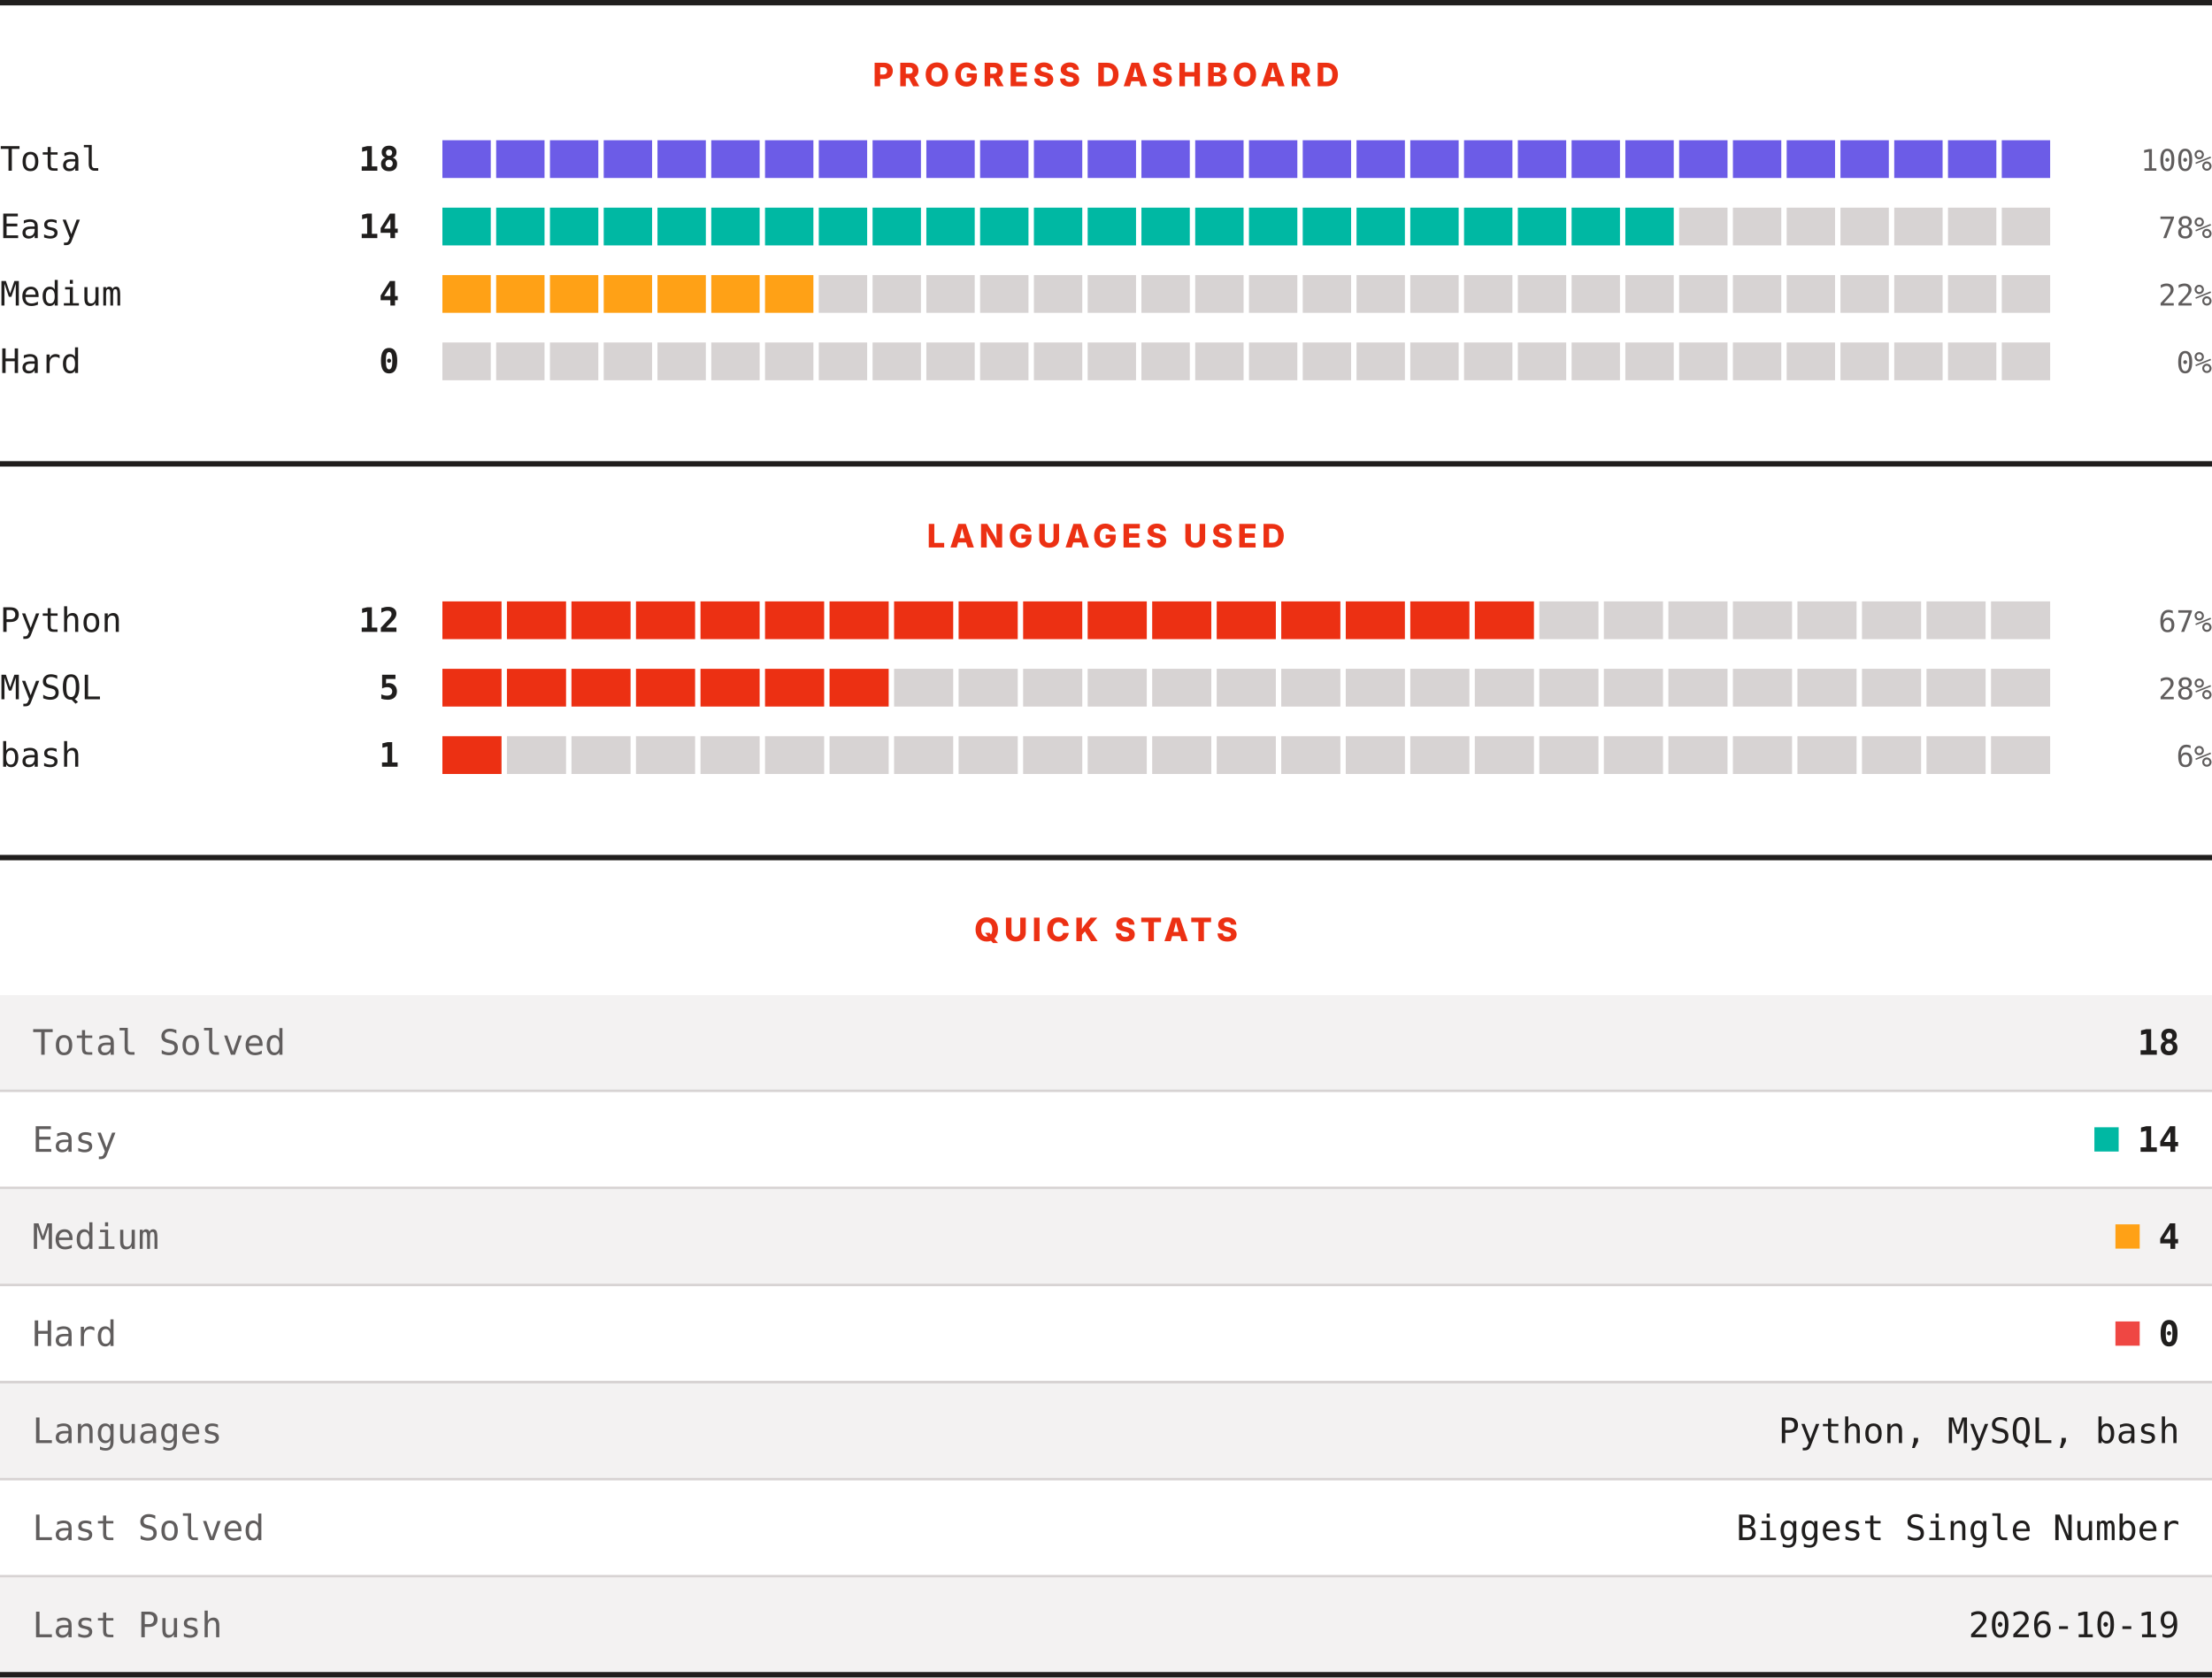
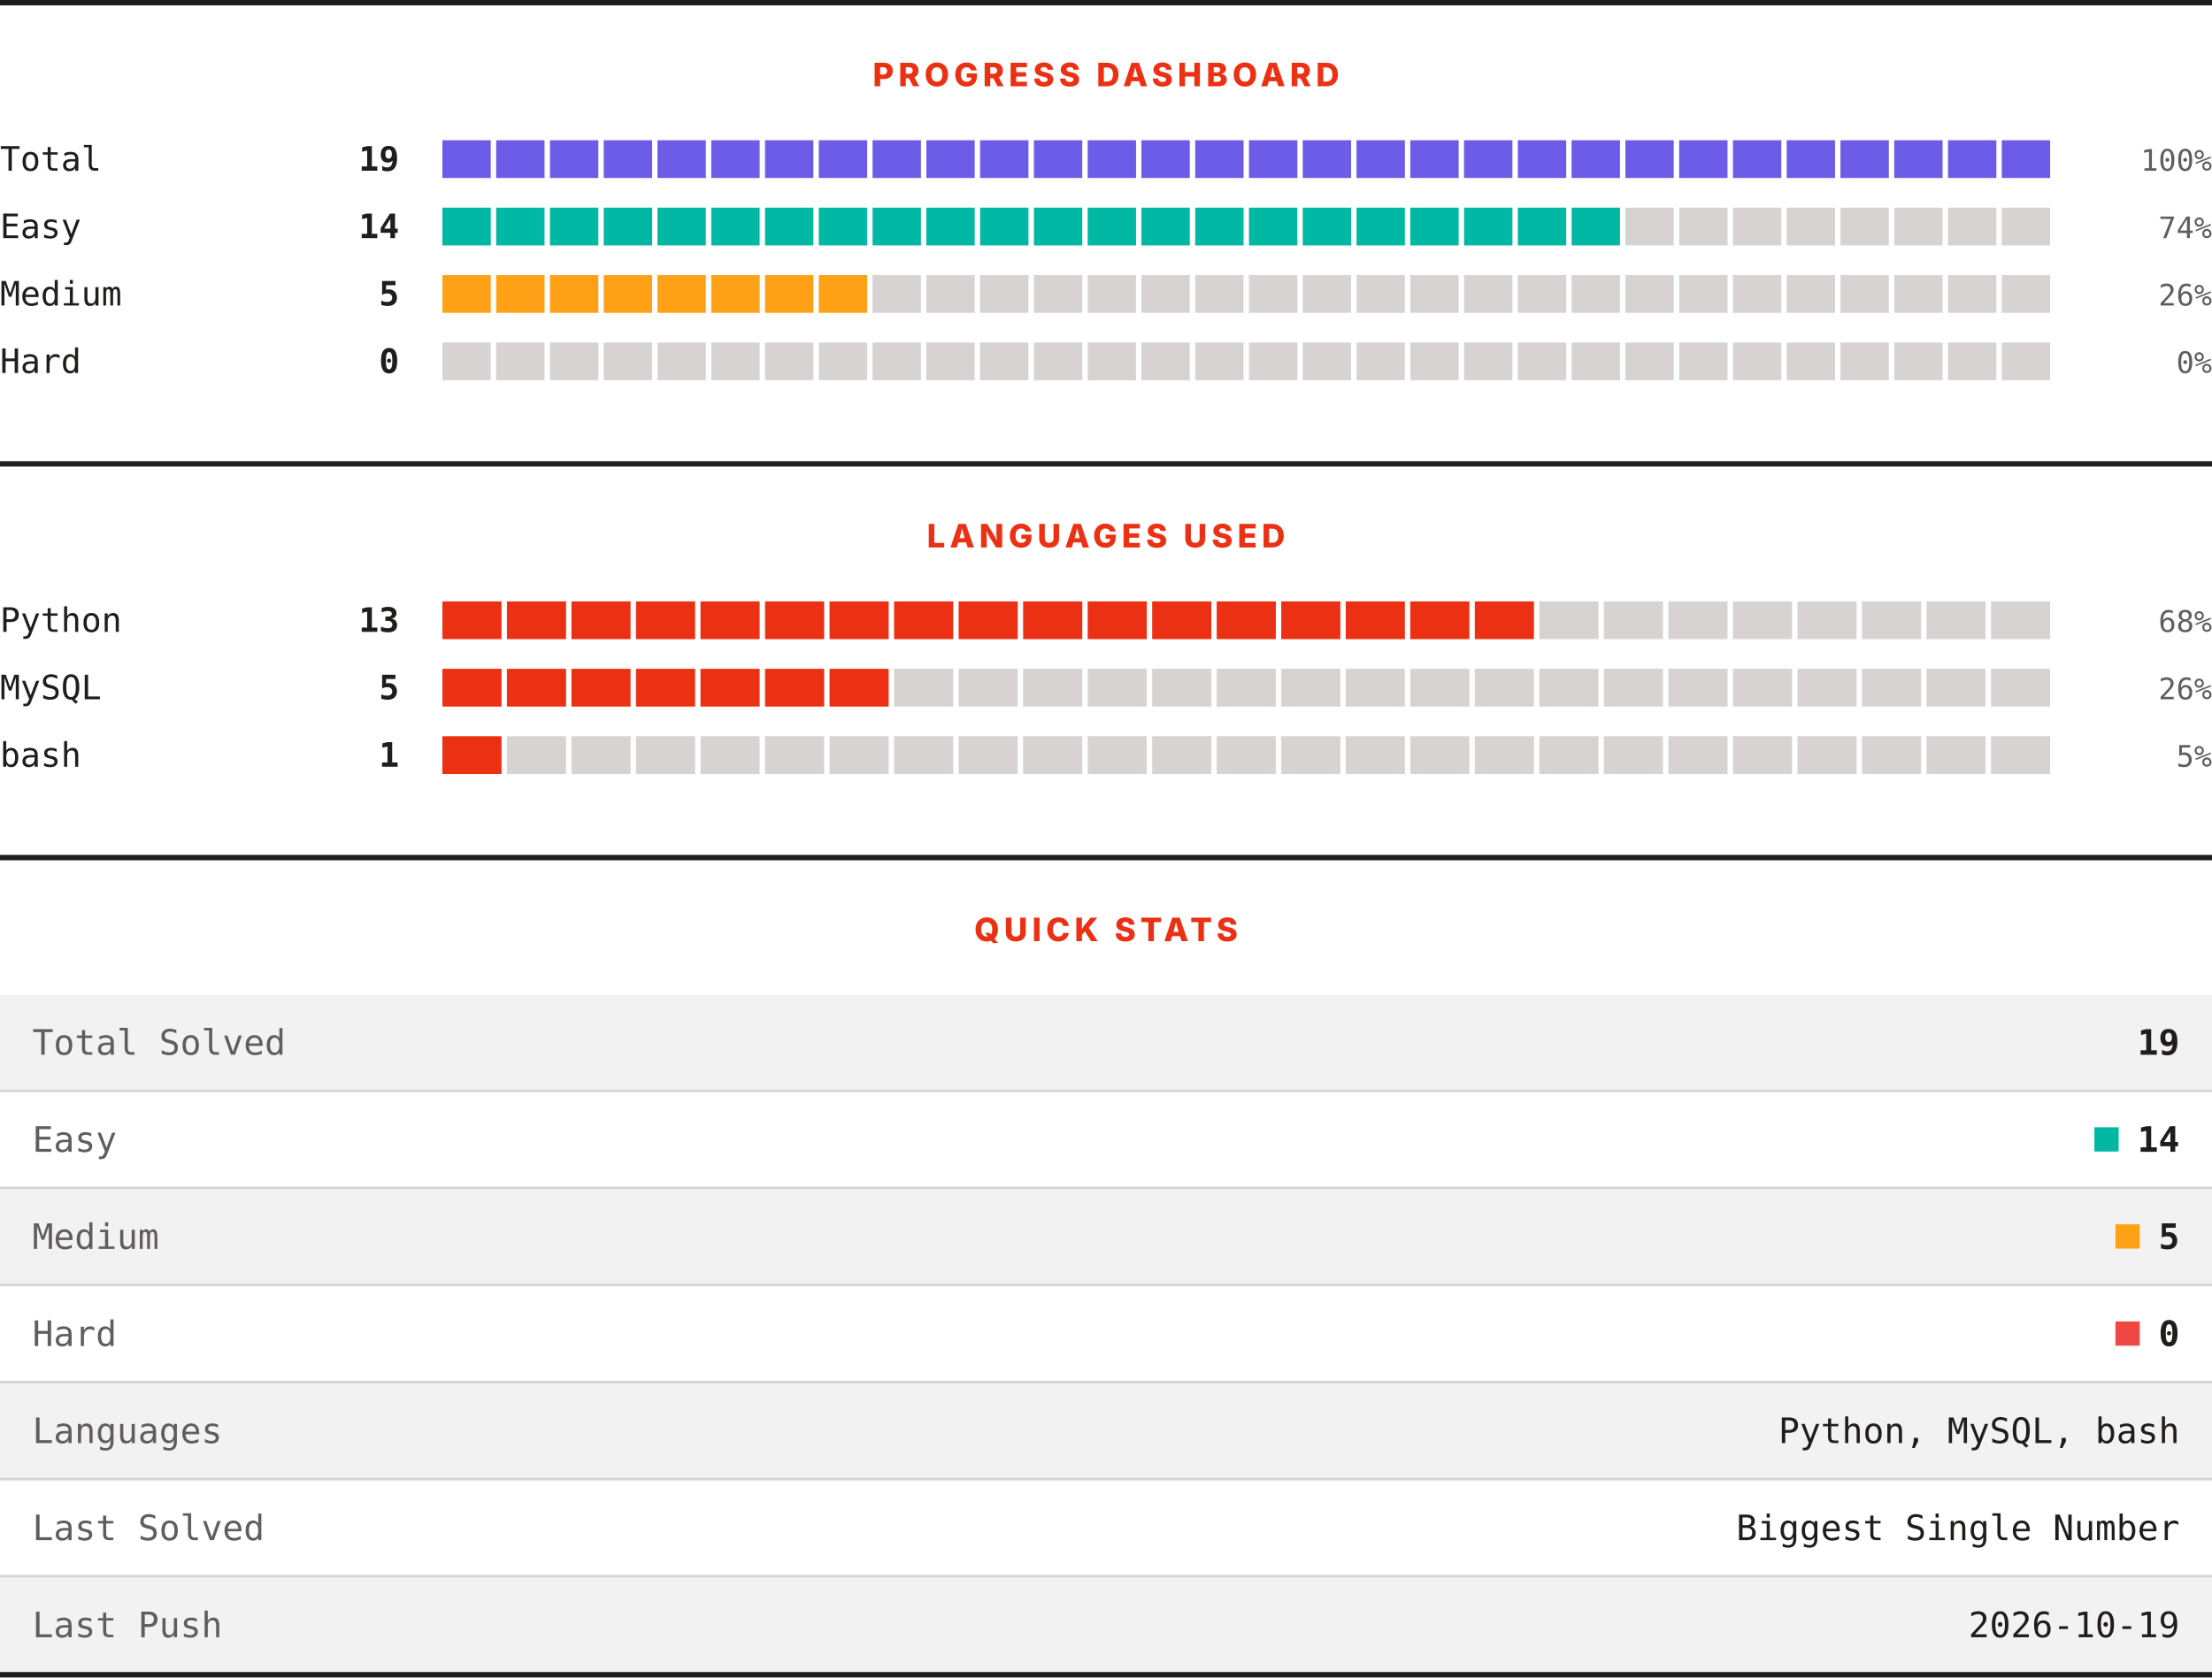
<svg xmlns="http://www.w3.org/2000/svg" width="820" height="622" viewBox="0 0 820 622" role="img" aria-label="LeetCode progress, languages and quick stats">
  <rect width="820" height="622" fill="#ffffff" />
  <rect x="0" y="0" width="820" height="2" fill="#201e1d" />
  <text x="410" y="32" text-anchor="middle" font-family="Archivo, system-ui, -apple-system, Segoe UI, sans-serif" font-size="12" font-weight="800" letter-spacing="1.68" fill="#ec3013">PROGRESS DASHBOARD</text>
  <text x="0" y="63.3" font-family="ui-monospace, SFMono-Regular, Menlo, Consolas, monospace" font-size="12.5" fill="#201e1d">Total</text>
-   <text x="148" y="63.3" text-anchor="end" font-family="ui-monospace, SFMono-Regular, Menlo, Consolas, monospace" font-size="12.5" font-weight="700" fill="#201e1d">18</text>
+   <text x="148" y="63.3" text-anchor="end" font-family="ui-monospace, SFMono-Regular, Menlo, Consolas, monospace" font-size="12.5" font-weight="700" fill="#201e1d">19</text>
  <rect x="164.00" y="52" width="17.93" height="14" fill="#6c5ce7" />
  <rect x="183.93" y="52" width="17.93" height="14" fill="#6c5ce7" />
  <rect x="203.87" y="52" width="17.93" height="14" fill="#6c5ce7" />
  <rect x="223.80" y="52" width="17.93" height="14" fill="#6c5ce7" />
  <rect x="243.73" y="52" width="17.93" height="14" fill="#6c5ce7" />
  <rect x="263.67" y="52" width="17.93" height="14" fill="#6c5ce7" />
  <rect x="283.60" y="52" width="17.93" height="14" fill="#6c5ce7" />
  <rect x="303.53" y="52" width="17.93" height="14" fill="#6c5ce7" />
  <rect x="323.47" y="52" width="17.93" height="14" fill="#6c5ce7" />
  <rect x="343.40" y="52" width="17.93" height="14" fill="#6c5ce7" />
  <rect x="363.33" y="52" width="17.93" height="14" fill="#6c5ce7" />
  <rect x="383.27" y="52" width="17.93" height="14" fill="#6c5ce7" />
  <rect x="403.20" y="52" width="17.93" height="14" fill="#6c5ce7" />
  <rect x="423.13" y="52" width="17.93" height="14" fill="#6c5ce7" />
  <rect x="443.07" y="52" width="17.93" height="14" fill="#6c5ce7" />
  <rect x="463.00" y="52" width="17.93" height="14" fill="#6c5ce7" />
  <rect x="482.93" y="52" width="17.93" height="14" fill="#6c5ce7" />
  <rect x="502.87" y="52" width="17.93" height="14" fill="#6c5ce7" />
  <rect x="522.80" y="52" width="17.93" height="14" fill="#6c5ce7" />
  <rect x="542.73" y="52" width="17.93" height="14" fill="#6c5ce7" />
  <rect x="562.67" y="52" width="17.93" height="14" fill="#6c5ce7" />
  <rect x="582.60" y="52" width="17.93" height="14" fill="#6c5ce7" />
  <rect x="602.53" y="52" width="17.93" height="14" fill="#6c5ce7" />
  <rect x="622.47" y="52" width="17.93" height="14" fill="#6c5ce7" />
  <rect x="642.40" y="52" width="17.93" height="14" fill="#6c5ce7" />
  <rect x="662.33" y="52" width="17.93" height="14" fill="#6c5ce7" />
  <rect x="682.27" y="52" width="17.93" height="14" fill="#6c5ce7" />
  <rect x="702.20" y="52" width="17.93" height="14" fill="#6c5ce7" />
  <rect x="722.13" y="52" width="17.93" height="14" fill="#6c5ce7" />
  <rect x="742.07" y="52" width="17.93" height="14" fill="#6c5ce7" />
  <text x="820" y="63.3" text-anchor="end" font-family="ui-monospace, SFMono-Regular, Menlo, Consolas, monospace" font-size="11" fill="#605d5d">100%</text>
  <text x="0" y="88.3" font-family="ui-monospace, SFMono-Regular, Menlo, Consolas, monospace" font-size="12.5" fill="#201e1d">Easy</text>
  <text x="148" y="88.3" text-anchor="end" font-family="ui-monospace, SFMono-Regular, Menlo, Consolas, monospace" font-size="12.5" font-weight="700" fill="#201e1d">14</text>
  <rect x="164.00" y="77" width="17.93" height="14" fill="#00b8a3" />
  <rect x="183.93" y="77" width="17.93" height="14" fill="#00b8a3" />
  <rect x="203.87" y="77" width="17.93" height="14" fill="#00b8a3" />
  <rect x="223.80" y="77" width="17.93" height="14" fill="#00b8a3" />
  <rect x="243.73" y="77" width="17.93" height="14" fill="#00b8a3" />
  <rect x="263.67" y="77" width="17.93" height="14" fill="#00b8a3" />
  <rect x="283.60" y="77" width="17.93" height="14" fill="#00b8a3" />
  <rect x="303.53" y="77" width="17.93" height="14" fill="#00b8a3" />
  <rect x="323.47" y="77" width="17.93" height="14" fill="#00b8a3" />
  <rect x="343.40" y="77" width="17.93" height="14" fill="#00b8a3" />
  <rect x="363.33" y="77" width="17.93" height="14" fill="#00b8a3" />
  <rect x="383.27" y="77" width="17.93" height="14" fill="#00b8a3" />
  <rect x="403.20" y="77" width="17.93" height="14" fill="#00b8a3" />
  <rect x="423.13" y="77" width="17.93" height="14" fill="#00b8a3" />
  <rect x="443.07" y="77" width="17.93" height="14" fill="#00b8a3" />
  <rect x="463.00" y="77" width="17.93" height="14" fill="#00b8a3" />
  <rect x="482.93" y="77" width="17.93" height="14" fill="#00b8a3" />
  <rect x="502.87" y="77" width="17.93" height="14" fill="#00b8a3" />
  <rect x="522.80" y="77" width="17.93" height="14" fill="#00b8a3" />
  <rect x="542.73" y="77" width="17.93" height="14" fill="#00b8a3" />
  <rect x="562.67" y="77" width="17.93" height="14" fill="#00b8a3" />
  <rect x="582.60" y="77" width="17.93" height="14" fill="#00b8a3" />
-   <rect x="602.53" y="77" width="17.93" height="14" fill="#00b8a3" />
+   <rect x="602.53" y="77" width="17.93" height="14" fill="#d7d3d3" />
  <rect x="622.47" y="77" width="17.93" height="14" fill="#d7d3d3" />
  <rect x="642.40" y="77" width="17.93" height="14" fill="#d7d3d3" />
  <rect x="662.33" y="77" width="17.93" height="14" fill="#d7d3d3" />
  <rect x="682.27" y="77" width="17.93" height="14" fill="#d7d3d3" />
  <rect x="702.20" y="77" width="17.93" height="14" fill="#d7d3d3" />
  <rect x="722.13" y="77" width="17.93" height="14" fill="#d7d3d3" />
  <rect x="742.07" y="77" width="17.93" height="14" fill="#d7d3d3" />
-   <text x="820" y="88.3" text-anchor="end" font-family="ui-monospace, SFMono-Regular, Menlo, Consolas, monospace" font-size="11" fill="#605d5d">78%</text>
+   <text x="820" y="88.3" text-anchor="end" font-family="ui-monospace, SFMono-Regular, Menlo, Consolas, monospace" font-size="11" fill="#605d5d">74%</text>
  <text x="0" y="113.3" font-family="ui-monospace, SFMono-Regular, Menlo, Consolas, monospace" font-size="12.5" fill="#201e1d">Medium</text>
-   <text x="148" y="113.3" text-anchor="end" font-family="ui-monospace, SFMono-Regular, Menlo, Consolas, monospace" font-size="12.5" font-weight="700" fill="#201e1d">4</text>
+   <text x="148" y="113.3" text-anchor="end" font-family="ui-monospace, SFMono-Regular, Menlo, Consolas, monospace" font-size="12.5" font-weight="700" fill="#201e1d">5</text>
  <rect x="164.00" y="102" width="17.93" height="14" fill="#ffa116" />
  <rect x="183.93" y="102" width="17.93" height="14" fill="#ffa116" />
  <rect x="203.87" y="102" width="17.93" height="14" fill="#ffa116" />
  <rect x="223.80" y="102" width="17.93" height="14" fill="#ffa116" />
  <rect x="243.73" y="102" width="17.93" height="14" fill="#ffa116" />
  <rect x="263.67" y="102" width="17.93" height="14" fill="#ffa116" />
  <rect x="283.60" y="102" width="17.93" height="14" fill="#ffa116" />
-   <rect x="303.53" y="102" width="17.93" height="14" fill="#d7d3d3" />
+   <rect x="303.53" y="102" width="17.93" height="14" fill="#ffa116" />
  <rect x="323.47" y="102" width="17.93" height="14" fill="#d7d3d3" />
  <rect x="343.40" y="102" width="17.93" height="14" fill="#d7d3d3" />
  <rect x="363.33" y="102" width="17.93" height="14" fill="#d7d3d3" />
  <rect x="383.27" y="102" width="17.93" height="14" fill="#d7d3d3" />
  <rect x="403.20" y="102" width="17.93" height="14" fill="#d7d3d3" />
  <rect x="423.13" y="102" width="17.93" height="14" fill="#d7d3d3" />
  <rect x="443.07" y="102" width="17.93" height="14" fill="#d7d3d3" />
  <rect x="463.00" y="102" width="17.93" height="14" fill="#d7d3d3" />
  <rect x="482.93" y="102" width="17.93" height="14" fill="#d7d3d3" />
  <rect x="502.87" y="102" width="17.93" height="14" fill="#d7d3d3" />
  <rect x="522.80" y="102" width="17.93" height="14" fill="#d7d3d3" />
  <rect x="542.73" y="102" width="17.93" height="14" fill="#d7d3d3" />
  <rect x="562.67" y="102" width="17.93" height="14" fill="#d7d3d3" />
  <rect x="582.60" y="102" width="17.93" height="14" fill="#d7d3d3" />
  <rect x="602.53" y="102" width="17.93" height="14" fill="#d7d3d3" />
  <rect x="622.47" y="102" width="17.93" height="14" fill="#d7d3d3" />
  <rect x="642.40" y="102" width="17.93" height="14" fill="#d7d3d3" />
  <rect x="662.33" y="102" width="17.93" height="14" fill="#d7d3d3" />
  <rect x="682.27" y="102" width="17.93" height="14" fill="#d7d3d3" />
  <rect x="702.20" y="102" width="17.93" height="14" fill="#d7d3d3" />
  <rect x="722.13" y="102" width="17.93" height="14" fill="#d7d3d3" />
  <rect x="742.07" y="102" width="17.93" height="14" fill="#d7d3d3" />
-   <text x="820" y="113.3" text-anchor="end" font-family="ui-monospace, SFMono-Regular, Menlo, Consolas, monospace" font-size="11" fill="#605d5d">22%</text>
+   <text x="820" y="113.3" text-anchor="end" font-family="ui-monospace, SFMono-Regular, Menlo, Consolas, monospace" font-size="11" fill="#605d5d">26%</text>
  <text x="0" y="138.3" font-family="ui-monospace, SFMono-Regular, Menlo, Consolas, monospace" font-size="12.5" fill="#201e1d">Hard</text>
  <text x="148" y="138.3" text-anchor="end" font-family="ui-monospace, SFMono-Regular, Menlo, Consolas, monospace" font-size="12.5" font-weight="700" fill="#201e1d">0</text>
  <rect x="164.00" y="127" width="17.93" height="14" fill="#d7d3d3" />
  <rect x="183.93" y="127" width="17.93" height="14" fill="#d7d3d3" />
  <rect x="203.87" y="127" width="17.93" height="14" fill="#d7d3d3" />
  <rect x="223.80" y="127" width="17.93" height="14" fill="#d7d3d3" />
  <rect x="243.73" y="127" width="17.93" height="14" fill="#d7d3d3" />
  <rect x="263.67" y="127" width="17.93" height="14" fill="#d7d3d3" />
  <rect x="283.60" y="127" width="17.93" height="14" fill="#d7d3d3" />
  <rect x="303.53" y="127" width="17.93" height="14" fill="#d7d3d3" />
  <rect x="323.47" y="127" width="17.93" height="14" fill="#d7d3d3" />
  <rect x="343.40" y="127" width="17.93" height="14" fill="#d7d3d3" />
  <rect x="363.33" y="127" width="17.93" height="14" fill="#d7d3d3" />
  <rect x="383.27" y="127" width="17.93" height="14" fill="#d7d3d3" />
  <rect x="403.20" y="127" width="17.93" height="14" fill="#d7d3d3" />
  <rect x="423.13" y="127" width="17.93" height="14" fill="#d7d3d3" />
  <rect x="443.07" y="127" width="17.93" height="14" fill="#d7d3d3" />
  <rect x="463.00" y="127" width="17.93" height="14" fill="#d7d3d3" />
  <rect x="482.93" y="127" width="17.93" height="14" fill="#d7d3d3" />
  <rect x="502.87" y="127" width="17.93" height="14" fill="#d7d3d3" />
  <rect x="522.80" y="127" width="17.93" height="14" fill="#d7d3d3" />
  <rect x="542.73" y="127" width="17.93" height="14" fill="#d7d3d3" />
  <rect x="562.67" y="127" width="17.93" height="14" fill="#d7d3d3" />
  <rect x="582.60" y="127" width="17.93" height="14" fill="#d7d3d3" />
  <rect x="602.53" y="127" width="17.93" height="14" fill="#d7d3d3" />
  <rect x="622.47" y="127" width="17.93" height="14" fill="#d7d3d3" />
  <rect x="642.40" y="127" width="17.93" height="14" fill="#d7d3d3" />
  <rect x="662.33" y="127" width="17.93" height="14" fill="#d7d3d3" />
  <rect x="682.27" y="127" width="17.93" height="14" fill="#d7d3d3" />
  <rect x="702.20" y="127" width="17.93" height="14" fill="#d7d3d3" />
  <rect x="722.13" y="127" width="17.93" height="14" fill="#d7d3d3" />
  <rect x="742.07" y="127" width="17.93" height="14" fill="#d7d3d3" />
  <text x="820" y="138.3" text-anchor="end" font-family="ui-monospace, SFMono-Regular, Menlo, Consolas, monospace" font-size="11" fill="#605d5d">0%</text>
  <rect x="0" y="171" width="820" height="2" fill="#201e1d" />
  <text x="410" y="203" text-anchor="middle" font-family="Archivo, system-ui, -apple-system, Segoe UI, sans-serif" font-size="12" font-weight="800" letter-spacing="1.68" fill="#ec3013">LANGUAGES USED</text>
  <text x="0" y="234.3" font-family="ui-monospace, SFMono-Regular, Menlo, Consolas, monospace" font-size="12.5" fill="#201e1d">Python</text>
-   <text x="148" y="234.3" text-anchor="end" font-family="ui-monospace, SFMono-Regular, Menlo, Consolas, monospace" font-size="12.5" font-weight="700" fill="#201e1d">12</text>
+   <text x="148" y="234.3" text-anchor="end" font-family="ui-monospace, SFMono-Regular, Menlo, Consolas, monospace" font-size="12.5" font-weight="700" fill="#201e1d">13</text>
  <rect x="164.00" y="223" width="21.92" height="14" fill="#ec3013" />
  <rect x="187.92" y="223" width="21.92" height="14" fill="#ec3013" />
  <rect x="211.84" y="223" width="21.92" height="14" fill="#ec3013" />
  <rect x="235.76" y="223" width="21.92" height="14" fill="#ec3013" />
  <rect x="259.68" y="223" width="21.92" height="14" fill="#ec3013" />
  <rect x="283.60" y="223" width="21.92" height="14" fill="#ec3013" />
  <rect x="307.52" y="223" width="21.92" height="14" fill="#ec3013" />
  <rect x="331.44" y="223" width="21.92" height="14" fill="#ec3013" />
  <rect x="355.36" y="223" width="21.92" height="14" fill="#ec3013" />
  <rect x="379.28" y="223" width="21.92" height="14" fill="#ec3013" />
  <rect x="403.20" y="223" width="21.92" height="14" fill="#ec3013" />
  <rect x="427.12" y="223" width="21.92" height="14" fill="#ec3013" />
  <rect x="451.04" y="223" width="21.92" height="14" fill="#ec3013" />
  <rect x="474.96" y="223" width="21.92" height="14" fill="#ec3013" />
  <rect x="498.88" y="223" width="21.92" height="14" fill="#ec3013" />
  <rect x="522.80" y="223" width="21.92" height="14" fill="#ec3013" />
  <rect x="546.72" y="223" width="21.92" height="14" fill="#ec3013" />
  <rect x="570.64" y="223" width="21.92" height="14" fill="#d7d3d3" />
  <rect x="594.56" y="223" width="21.92" height="14" fill="#d7d3d3" />
  <rect x="618.48" y="223" width="21.92" height="14" fill="#d7d3d3" />
  <rect x="642.40" y="223" width="21.92" height="14" fill="#d7d3d3" />
  <rect x="666.32" y="223" width="21.92" height="14" fill="#d7d3d3" />
  <rect x="690.24" y="223" width="21.92" height="14" fill="#d7d3d3" />
  <rect x="714.16" y="223" width="21.92" height="14" fill="#d7d3d3" />
  <rect x="738.08" y="223" width="21.92" height="14" fill="#d7d3d3" />
-   <text x="820" y="234.3" text-anchor="end" font-family="ui-monospace, SFMono-Regular, Menlo, Consolas, monospace" font-size="11" fill="#605d5d">67%</text>
+   <text x="820" y="234.3" text-anchor="end" font-family="ui-monospace, SFMono-Regular, Menlo, Consolas, monospace" font-size="11" fill="#605d5d">68%</text>
  <text x="0" y="259.3" font-family="ui-monospace, SFMono-Regular, Menlo, Consolas, monospace" font-size="12.5" fill="#201e1d">MySQL</text>
  <text x="148" y="259.3" text-anchor="end" font-family="ui-monospace, SFMono-Regular, Menlo, Consolas, monospace" font-size="12.5" font-weight="700" fill="#201e1d">5</text>
  <rect x="164.00" y="248" width="21.92" height="14" fill="#ec3013" />
  <rect x="187.92" y="248" width="21.92" height="14" fill="#ec3013" />
  <rect x="211.84" y="248" width="21.92" height="14" fill="#ec3013" />
  <rect x="235.76" y="248" width="21.92" height="14" fill="#ec3013" />
  <rect x="259.68" y="248" width="21.92" height="14" fill="#ec3013" />
  <rect x="283.60" y="248" width="21.92" height="14" fill="#ec3013" />
  <rect x="307.52" y="248" width="21.92" height="14" fill="#ec3013" />
  <rect x="331.44" y="248" width="21.92" height="14" fill="#d7d3d3" />
  <rect x="355.36" y="248" width="21.92" height="14" fill="#d7d3d3" />
  <rect x="379.28" y="248" width="21.92" height="14" fill="#d7d3d3" />
  <rect x="403.20" y="248" width="21.92" height="14" fill="#d7d3d3" />
  <rect x="427.12" y="248" width="21.92" height="14" fill="#d7d3d3" />
  <rect x="451.04" y="248" width="21.92" height="14" fill="#d7d3d3" />
  <rect x="474.96" y="248" width="21.92" height="14" fill="#d7d3d3" />
  <rect x="498.88" y="248" width="21.92" height="14" fill="#d7d3d3" />
  <rect x="522.80" y="248" width="21.92" height="14" fill="#d7d3d3" />
  <rect x="546.72" y="248" width="21.92" height="14" fill="#d7d3d3" />
  <rect x="570.64" y="248" width="21.92" height="14" fill="#d7d3d3" />
  <rect x="594.56" y="248" width="21.92" height="14" fill="#d7d3d3" />
  <rect x="618.48" y="248" width="21.92" height="14" fill="#d7d3d3" />
  <rect x="642.40" y="248" width="21.92" height="14" fill="#d7d3d3" />
  <rect x="666.32" y="248" width="21.92" height="14" fill="#d7d3d3" />
  <rect x="690.24" y="248" width="21.92" height="14" fill="#d7d3d3" />
  <rect x="714.16" y="248" width="21.92" height="14" fill="#d7d3d3" />
  <rect x="738.08" y="248" width="21.92" height="14" fill="#d7d3d3" />
-   <text x="820" y="259.3" text-anchor="end" font-family="ui-monospace, SFMono-Regular, Menlo, Consolas, monospace" font-size="11" fill="#605d5d">28%</text>
+   <text x="820" y="259.3" text-anchor="end" font-family="ui-monospace, SFMono-Regular, Menlo, Consolas, monospace" font-size="11" fill="#605d5d">26%</text>
  <text x="0" y="284.3" font-family="ui-monospace, SFMono-Regular, Menlo, Consolas, monospace" font-size="12.5" fill="#201e1d">bash</text>
  <text x="148" y="284.3" text-anchor="end" font-family="ui-monospace, SFMono-Regular, Menlo, Consolas, monospace" font-size="12.5" font-weight="700" fill="#201e1d">1</text>
  <rect x="164.00" y="273" width="21.92" height="14" fill="#ec3013" />
  <rect x="187.92" y="273" width="21.92" height="14" fill="#d7d3d3" />
  <rect x="211.84" y="273" width="21.92" height="14" fill="#d7d3d3" />
  <rect x="235.76" y="273" width="21.92" height="14" fill="#d7d3d3" />
  <rect x="259.68" y="273" width="21.92" height="14" fill="#d7d3d3" />
  <rect x="283.60" y="273" width="21.92" height="14" fill="#d7d3d3" />
  <rect x="307.52" y="273" width="21.92" height="14" fill="#d7d3d3" />
  <rect x="331.44" y="273" width="21.92" height="14" fill="#d7d3d3" />
  <rect x="355.36" y="273" width="21.92" height="14" fill="#d7d3d3" />
  <rect x="379.28" y="273" width="21.92" height="14" fill="#d7d3d3" />
  <rect x="403.20" y="273" width="21.92" height="14" fill="#d7d3d3" />
  <rect x="427.12" y="273" width="21.92" height="14" fill="#d7d3d3" />
  <rect x="451.04" y="273" width="21.92" height="14" fill="#d7d3d3" />
  <rect x="474.96" y="273" width="21.92" height="14" fill="#d7d3d3" />
  <rect x="498.88" y="273" width="21.92" height="14" fill="#d7d3d3" />
  <rect x="522.80" y="273" width="21.92" height="14" fill="#d7d3d3" />
  <rect x="546.72" y="273" width="21.92" height="14" fill="#d7d3d3" />
  <rect x="570.64" y="273" width="21.92" height="14" fill="#d7d3d3" />
  <rect x="594.56" y="273" width="21.92" height="14" fill="#d7d3d3" />
  <rect x="618.48" y="273" width="21.92" height="14" fill="#d7d3d3" />
  <rect x="642.40" y="273" width="21.92" height="14" fill="#d7d3d3" />
  <rect x="666.32" y="273" width="21.92" height="14" fill="#d7d3d3" />
  <rect x="690.24" y="273" width="21.92" height="14" fill="#d7d3d3" />
  <rect x="714.16" y="273" width="21.92" height="14" fill="#d7d3d3" />
  <rect x="738.08" y="273" width="21.92" height="14" fill="#d7d3d3" />
-   <text x="820" y="284.3" text-anchor="end" font-family="ui-monospace, SFMono-Regular, Menlo, Consolas, monospace" font-size="11" fill="#605d5d">6%</text>
+   <text x="820" y="284.3" text-anchor="end" font-family="ui-monospace, SFMono-Regular, Menlo, Consolas, monospace" font-size="11" fill="#605d5d">5%</text>
  <rect x="0" y="317" width="820" height="2" fill="#201e1d" />
  <text x="410" y="349" text-anchor="middle" font-family="Archivo, system-ui, -apple-system, Segoe UI, sans-serif" font-size="12" font-weight="800" letter-spacing="1.68" fill="#ec3013">QUICK STATS</text>
  <rect x="0" y="369" width="820" height="35" fill="#f3f2f2" />
  <text x="12" y="391.1" font-family="ui-monospace, SFMono-Regular, Menlo, Consolas, monospace" font-size="13" fill="#605d5d">Total Solved</text>
-   <text x="808" y="391.1" text-anchor="end" font-family="ui-monospace, SFMono-Regular, Menlo, Consolas, monospace" font-size="13" font-weight="700" fill="#201e1d">18</text>
+   <text x="808" y="391.1" text-anchor="end" font-family="ui-monospace, SFMono-Regular, Menlo, Consolas, monospace" font-size="13" font-weight="700" fill="#201e1d">19</text>
  <rect x="0" y="404" width="820" height="1" fill="#d7d3d3" />
  <rect x="0" y="405" width="820" height="35" fill="#ffffff" />
  <text x="12" y="427.1" font-family="ui-monospace, SFMono-Regular, Menlo, Consolas, monospace" font-size="13" fill="#605d5d">Easy</text>
  <rect x="776.4" y="418" width="9" height="9" fill="#00b8a3" />
  <text x="808" y="427.1" text-anchor="end" font-family="ui-monospace, SFMono-Regular, Menlo, Consolas, monospace" font-size="13" font-weight="700" fill="#201e1d">14</text>
  <rect x="0" y="440" width="820" height="1" fill="#d7d3d3" />
  <rect x="0" y="441" width="820" height="35" fill="#f3f2f2" />
  <text x="12" y="463.1" font-family="ui-monospace, SFMono-Regular, Menlo, Consolas, monospace" font-size="13" fill="#605d5d">Medium</text>
  <rect x="784.2" y="454" width="9" height="9" fill="#ffa116" />
-   <text x="808" y="463.1" text-anchor="end" font-family="ui-monospace, SFMono-Regular, Menlo, Consolas, monospace" font-size="13" font-weight="700" fill="#201e1d">4</text>
+   <text x="808" y="463.1" text-anchor="end" font-family="ui-monospace, SFMono-Regular, Menlo, Consolas, monospace" font-size="13" font-weight="700" fill="#201e1d">5</text>
  <rect x="0" y="476" width="820" height="1" fill="#d7d3d3" />
  <rect x="0" y="477" width="820" height="35" fill="#ffffff" />
  <text x="12" y="499.1" font-family="ui-monospace, SFMono-Regular, Menlo, Consolas, monospace" font-size="13" fill="#605d5d">Hard</text>
  <rect x="784.2" y="490" width="9" height="9" fill="#ef4743" />
  <text x="808" y="499.1" text-anchor="end" font-family="ui-monospace, SFMono-Regular, Menlo, Consolas, monospace" font-size="13" font-weight="700" fill="#201e1d">0</text>
  <rect x="0" y="512" width="820" height="1" fill="#d7d3d3" />
  <rect x="0" y="513" width="820" height="35" fill="#f3f2f2" />
  <text x="12" y="535.1" font-family="ui-monospace, SFMono-Regular, Menlo, Consolas, monospace" font-size="13" fill="#605d5d">Languages</text>
  <text x="808" y="535.1" text-anchor="end" font-family="ui-monospace, SFMono-Regular, Menlo, Consolas, monospace" font-size="13" fill="#201e1d">Python, MySQL, bash</text>
  <rect x="0" y="548" width="820" height="1" fill="#d7d3d3" />
  <rect x="0" y="549" width="820" height="35" fill="#ffffff" />
  <text x="12" y="571.1" font-family="ui-monospace, SFMono-Regular, Menlo, Consolas, monospace" font-size="13" fill="#605d5d">Last Solved</text>
  <text x="808" y="571.1" text-anchor="end" font-family="ui-monospace, SFMono-Regular, Menlo, Consolas, monospace" font-size="13" fill="#201e1d">Biggest Single Number</text>
  <rect x="0" y="584" width="820" height="1" fill="#d7d3d3" />
  <rect x="0" y="585" width="820" height="35" fill="#f3f2f2" />
  <text x="12" y="607.1" font-family="ui-monospace, SFMono-Regular, Menlo, Consolas, monospace" font-size="13" fill="#605d5d">Last Push</text>
  <text x="808" y="607.1" text-anchor="end" font-family="ui-monospace, SFMono-Regular, Menlo, Consolas, monospace" font-size="13" fill="#201e1d">2026-10-19</text>
  <rect x="0" y="620" width="820" height="2" fill="#201e1d" />
</svg>
